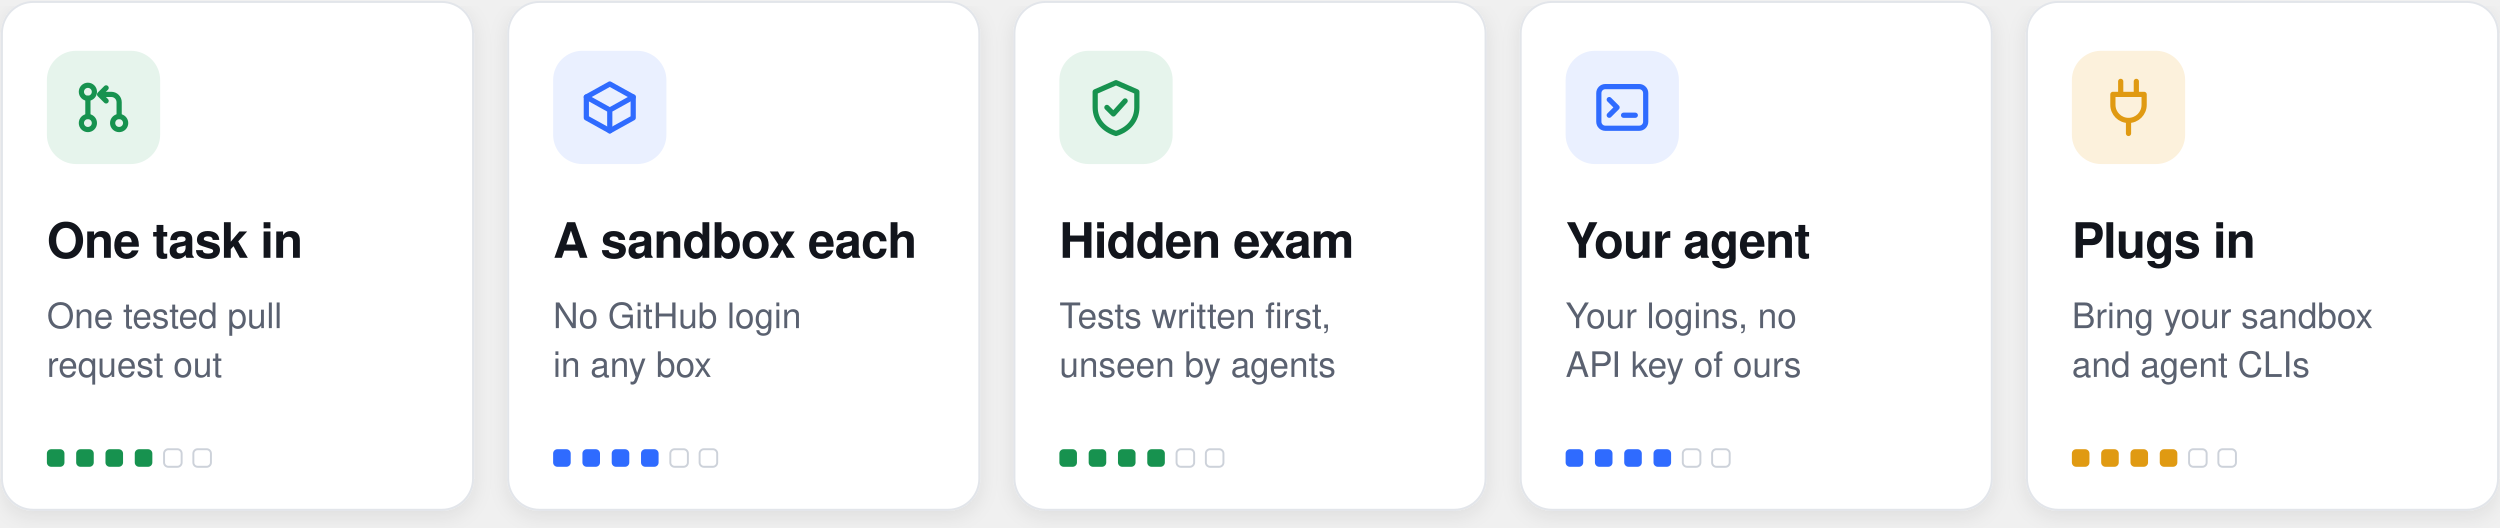
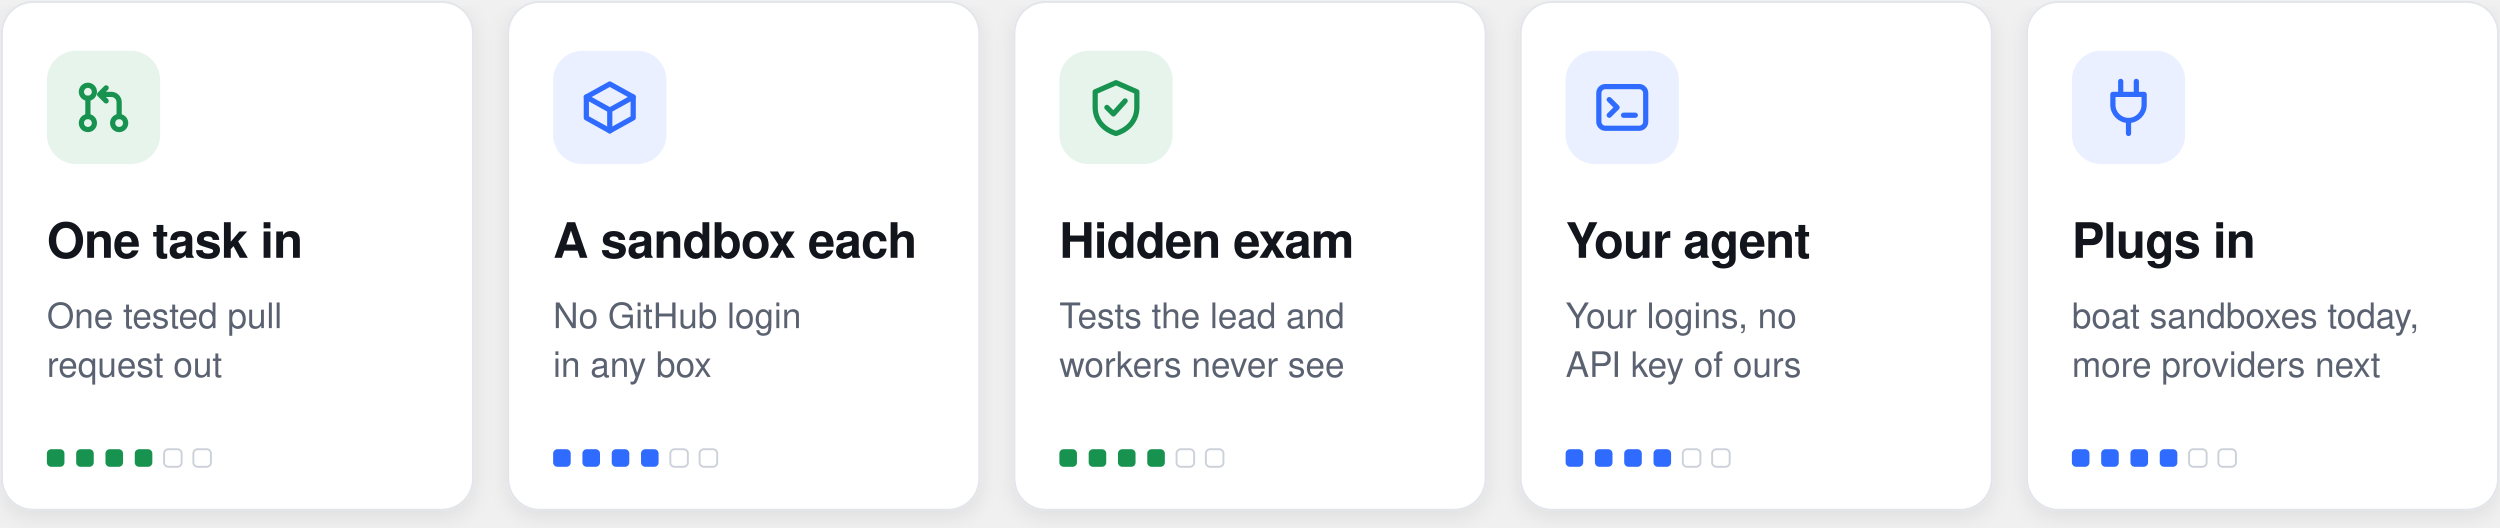
<svg xmlns="http://www.w3.org/2000/svg" viewBox="0 0 1280 270" width="1280" height="270" role="img" aria-label="Why TaskWing: one task in, one tested pull request out; every agent in its own sandbox; a hidden exam; your own agent and logins; plugs into your sandbox and agent tools.">
  <defs>
    <filter id="sh" x="-10%" y="-10%" width="120%" height="130%">
      <feDropShadow dx="0" dy="3" stdDeviation="5" flood-color="#12151c" flood-opacity=".08" />
    </filter>
    <style>text{font-family:-apple-system,BlinkMacSystemFont,'Segoe UI',Helvetica,Arial,sans-serif;fill:#12151c} .h{font-size:25px;font-weight:600;letter-spacing:-.015em} .s{font-size:18px;fill:#5a6170}</style>
  </defs>
  <rect x="1.0" y="1.0" width="241.2" height="260.0" rx="16" fill="#ffffff" stroke="#e2e5ea" filter="url(#sh)" />
  <rect x="24.0" y="26.0" width="58.0" height="58.0" rx="15" fill="#e6f4ec" />
  <g transform="translate(37.0 39)" fill="none" stroke="#17924f" stroke-width="2" stroke-linecap="round" stroke-linejoin="round">
    <svg width="32" height="32" viewBox="0 0 24 24">
      <circle cx="6" cy="6" r="2.5" />
      <circle cx="6" cy="18" r="2.5" />
      <circle cx="18" cy="18" r="2.5" />
      <path d="M6 8.5v7M18 15.5V10a3 3 0 0 0-3-3h-4" />
      <path d="m13 4.5-2.5 2.5L13 9.5" />
    </svg>
  </g>
  <text class="h" x="24.0" y="132">One task in</text>
  <text class="s" x="24.0" y="168">One tested pull</text>
  <text class="s" x="24.0" y="193">request out</text>
  <rect x="24.0" y="230.0" width="9.0" height="9.0" rx="2.2" fill="#17924f" stroke="none" fill-opacity="1" />
  <rect x="39.0" y="230.0" width="9.0" height="9.0" rx="2.2" fill="#17924f" stroke="none" fill-opacity="1" />
  <rect x="54.0" y="230.0" width="9.0" height="9.0" rx="2.2" fill="#17924f" stroke="none" fill-opacity="1" />
  <rect x="69.0" y="230.0" width="9.0" height="9.0" rx="2.2" fill="#17924f" stroke="none" fill-opacity="1" />
  <rect x="84.0" y="230.0" width="9.0" height="9.0" rx="2.2" fill="none" stroke="#cdd2da" fill-opacity="0" />
  <rect x="99.0" y="230.0" width="9.0" height="9.0" rx="2.2" fill="none" stroke="#cdd2da" fill-opacity="0" />
  <rect x="260.2" y="1.0" width="241.2" height="260.0" rx="16" fill="#ffffff" stroke="#e2e5ea" filter="url(#sh)" />
  <rect x="283.2" y="26.0" width="58.0" height="58.0" rx="15" fill="#eaf0ff" />
  <g transform="translate(296.2 39)" fill="none" stroke="#2f6bff" stroke-width="2" stroke-linecap="round" stroke-linejoin="round">
    <svg width="32" height="32" viewBox="0 0 24 24">
      <path d="M21 8 12 3 3 8v8l9 5 9-5z" />
      <path d="M3 8l9 5 9-5M12 13v8" />
    </svg>
  </g>
  <text class="h" x="283.2" y="132">A sandbox each</text>
  <text class="s" x="283.2" y="168">No GitHub login</text>
  <text class="s" x="283.2" y="193">in any box</text>
  <rect x="283.2" y="230.0" width="9.0" height="9.0" rx="2.2" fill="#2f6bff" stroke="none" fill-opacity="1" />
  <rect x="298.2" y="230.0" width="9.0" height="9.0" rx="2.2" fill="#2f6bff" stroke="none" fill-opacity="1" />
  <rect x="313.2" y="230.0" width="9.0" height="9.0" rx="2.2" fill="#2f6bff" stroke="none" fill-opacity="1" />
  <rect x="328.2" y="230.0" width="9.0" height="9.0" rx="2.2" fill="#2f6bff" stroke="none" fill-opacity="1" />
  <rect x="343.2" y="230.0" width="9.0" height="9.0" rx="2.2" fill="none" stroke="#cdd2da" fill-opacity="0" />
  <rect x="358.2" y="230.0" width="9.0" height="9.0" rx="2.2" fill="none" stroke="#cdd2da" fill-opacity="0" />
  <rect x="519.4" y="1.0" width="241.2" height="260.0" rx="16" fill="#ffffff" stroke="#e2e5ea" filter="url(#sh)" />
  <rect x="542.4" y="26.0" width="58.0" height="58.0" rx="15" fill="#e6f4ec" />
  <g transform="translate(555.4 39)" fill="none" stroke="#17924f" stroke-width="2" stroke-linecap="round" stroke-linejoin="round">
    <svg width="32" height="32" viewBox="0 0 24 24">
      <path d="M12 2.5 20 6v6c0 5-3.4 8.6-8 10-4.6-1.4-8-5-8-10V6z" />
      <path d="m8.5 12 2.5 2.5 4.5-5" />
    </svg>
  </g>
  <text class="h" x="542.4" y="132">Hidden exam</text>
-   <text class="s" x="542.4" y="168">Tests written first,</text>
-   <text class="s" x="542.4" y="193">unseen by agents</text>
+   <text class="s" x="542.4" y="168">Tests the lead and</text>
+   <text class="s" x="542.4" y="193">workers never see</text>
  <rect x="542.4" y="230.0" width="9.0" height="9.0" rx="2.2" fill="#17924f" stroke="none" fill-opacity="1" />
  <rect x="557.4" y="230.0" width="9.0" height="9.0" rx="2.2" fill="#17924f" stroke="none" fill-opacity="1" />
  <rect x="572.4" y="230.0" width="9.0" height="9.0" rx="2.2" fill="#17924f" stroke="none" fill-opacity="1" />
  <rect x="587.4" y="230.0" width="9.0" height="9.0" rx="2.2" fill="#17924f" stroke="none" fill-opacity="1" />
  <rect x="602.4" y="230.0" width="9.0" height="9.0" rx="2.2" fill="none" stroke="#cdd2da" fill-opacity="0" />
  <rect x="617.4" y="230.0" width="9.0" height="9.0" rx="2.2" fill="none" stroke="#cdd2da" fill-opacity="0" />
  <rect x="778.6" y="1.0" width="241.2" height="260.0" rx="16" fill="#ffffff" stroke="#e2e5ea" filter="url(#sh)" />
  <rect x="801.6" y="26.0" width="58.0" height="58.0" rx="15" fill="#eaf0ff" />
  <g transform="translate(814.6 39)" fill="none" stroke="#2f6bff" stroke-width="2" stroke-linecap="round" stroke-linejoin="round">
    <svg width="32" height="32" viewBox="0 0 24 24">
      <rect x="3" y="4" width="18" height="16" rx="2.5" />
      <path d="m7 9 3 3-3 3M12.5 15H17" />
    </svg>
  </g>
  <text class="h" x="801.6" y="132">Your agent</text>
  <text class="s" x="801.6" y="168">Your logins, no</text>
  <text class="s" x="801.6" y="193">API key of ours</text>
  <rect x="801.6" y="230.0" width="9.0" height="9.0" rx="2.2" fill="#2f6bff" stroke="none" fill-opacity="1" />
  <rect x="816.6" y="230.0" width="9.0" height="9.0" rx="2.2" fill="#2f6bff" stroke="none" fill-opacity="1" />
  <rect x="831.6" y="230.0" width="9.0" height="9.0" rx="2.2" fill="#2f6bff" stroke="none" fill-opacity="1" />
  <rect x="846.6" y="230.0" width="9.0" height="9.0" rx="2.2" fill="#2f6bff" stroke="none" fill-opacity="1" />
  <rect x="861.6" y="230.0" width="9.0" height="9.0" rx="2.2" fill="none" stroke="#cdd2da" fill-opacity="0" />
  <rect x="876.6" y="230.0" width="9.0" height="9.0" rx="2.2" fill="none" stroke="#cdd2da" fill-opacity="0" />
  <rect x="1037.8" y="1.0" width="241.2" height="260.0" rx="16" fill="#ffffff" stroke="#e2e5ea" filter="url(#sh)" />
-   <rect x="1060.8" y="26.0" width="58.0" height="58.0" rx="15" fill="#fcf1dc" />
-   <g transform="translate(1073.8 39)" fill="none" stroke="#e09a12" stroke-width="2" stroke-linecap="round" stroke-linejoin="round">
+   <rect x="1060.8" y="26.0" width="58.0" height="58.0" rx="15" fill="#eaf0ff" />
+   <g transform="translate(1073.8 39)" fill="none" stroke="#2f6bff" stroke-width="2" stroke-linecap="round" stroke-linejoin="round">
    <svg width="32" height="32" viewBox="0 0 24 24">
      <path d="M9 2v5M15 2v5M6 7h12v4a6 6 0 0 1-12 0zM12 17v5" />
    </svg>
  </g>
  <text class="h" x="1060.8" y="132">Plugs in</text>
-   <text class="s" x="1060.8" y="168">Bring your sandbox</text>
-   <text class="s" x="1060.8" y="193">and agent CLIs</text>
-   <rect x="1060.8" y="230.0" width="9.0" height="9.0" rx="2.2" fill="#e09a12" stroke="none" fill-opacity="1" />
-   <rect x="1075.8" y="230.0" width="9.0" height="9.0" rx="2.2" fill="#e09a12" stroke="none" fill-opacity="1" />
-   <rect x="1090.8" y="230.0" width="9.0" height="9.0" rx="2.2" fill="#e09a12" stroke="none" fill-opacity="1" />
-   <rect x="1105.8" y="230.0" width="9.0" height="9.0" rx="2.2" fill="#e09a12" stroke="none" fill-opacity="1" />
+   <text class="s" x="1060.8" y="168">boat sandboxes today,</text>
+   <text class="s" x="1060.8" y="193">more providers next</text>
+   <rect x="1060.8" y="230.0" width="9.0" height="9.0" rx="2.2" fill="#2f6bff" stroke="none" fill-opacity="1" />
+   <rect x="1075.8" y="230.0" width="9.0" height="9.0" rx="2.2" fill="#2f6bff" stroke="none" fill-opacity="1" />
+   <rect x="1090.8" y="230.0" width="9.0" height="9.0" rx="2.2" fill="#2f6bff" stroke="none" fill-opacity="1" />
+   <rect x="1105.8" y="230.0" width="9.0" height="9.0" rx="2.2" fill="#2f6bff" stroke="none" fill-opacity="1" />
  <rect x="1120.8" y="230.0" width="9.0" height="9.0" rx="2.2" fill="none" stroke="#cdd2da" fill-opacity="0" />
  <rect x="1135.8" y="230.0" width="9.0" height="9.0" rx="2.2" fill="none" stroke="#cdd2da" fill-opacity="0" />
</svg>
